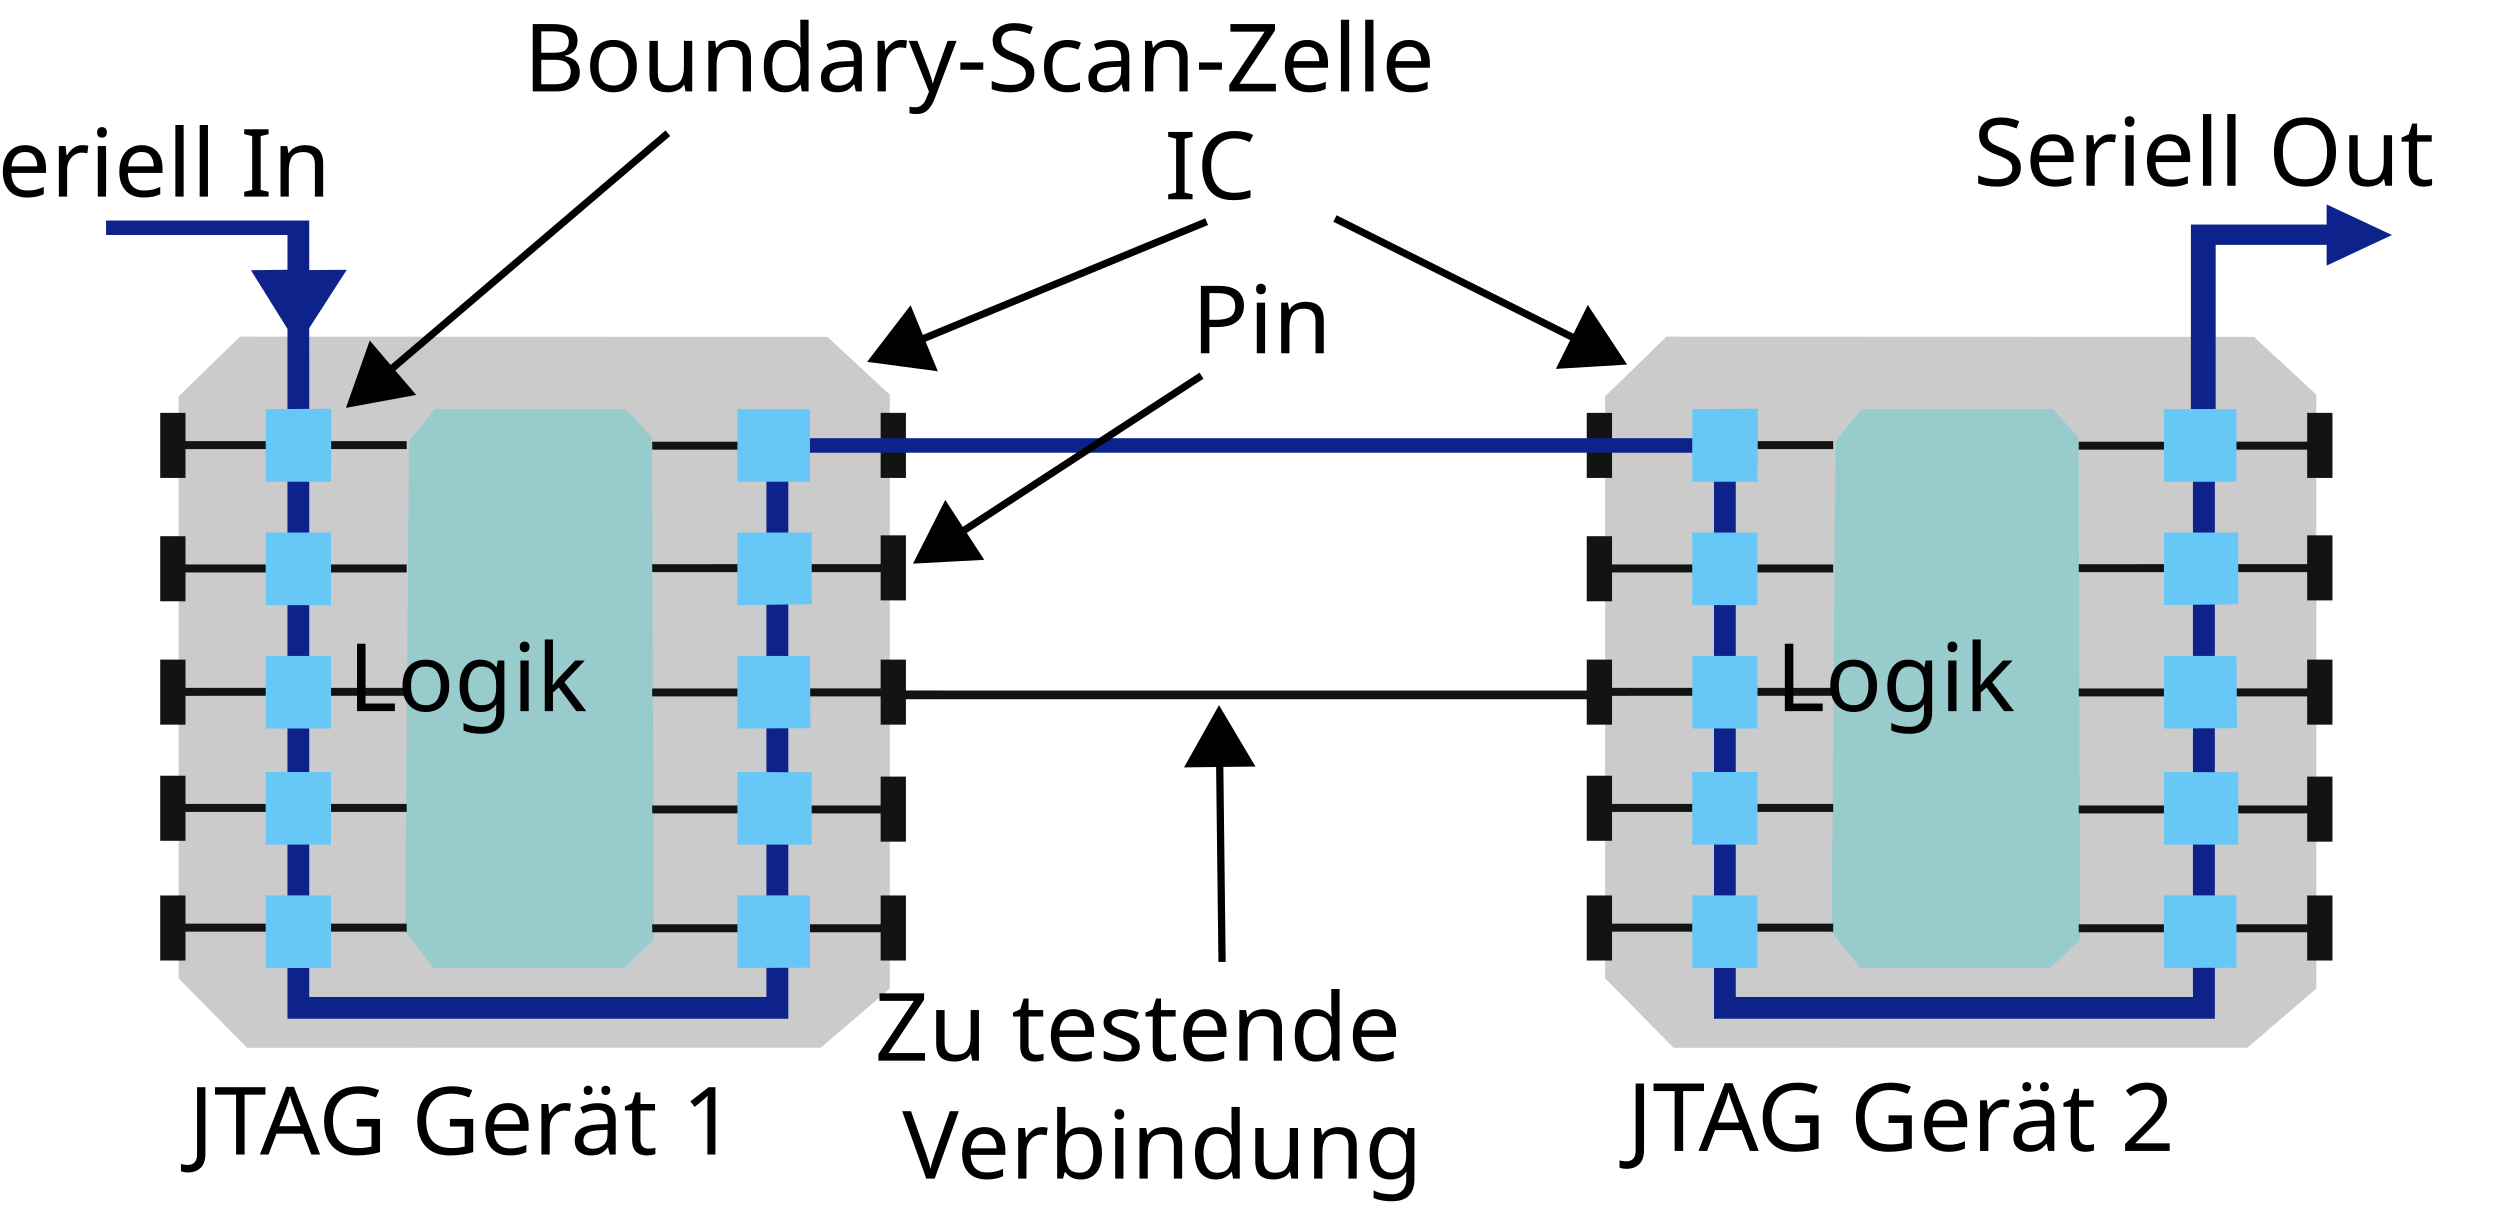
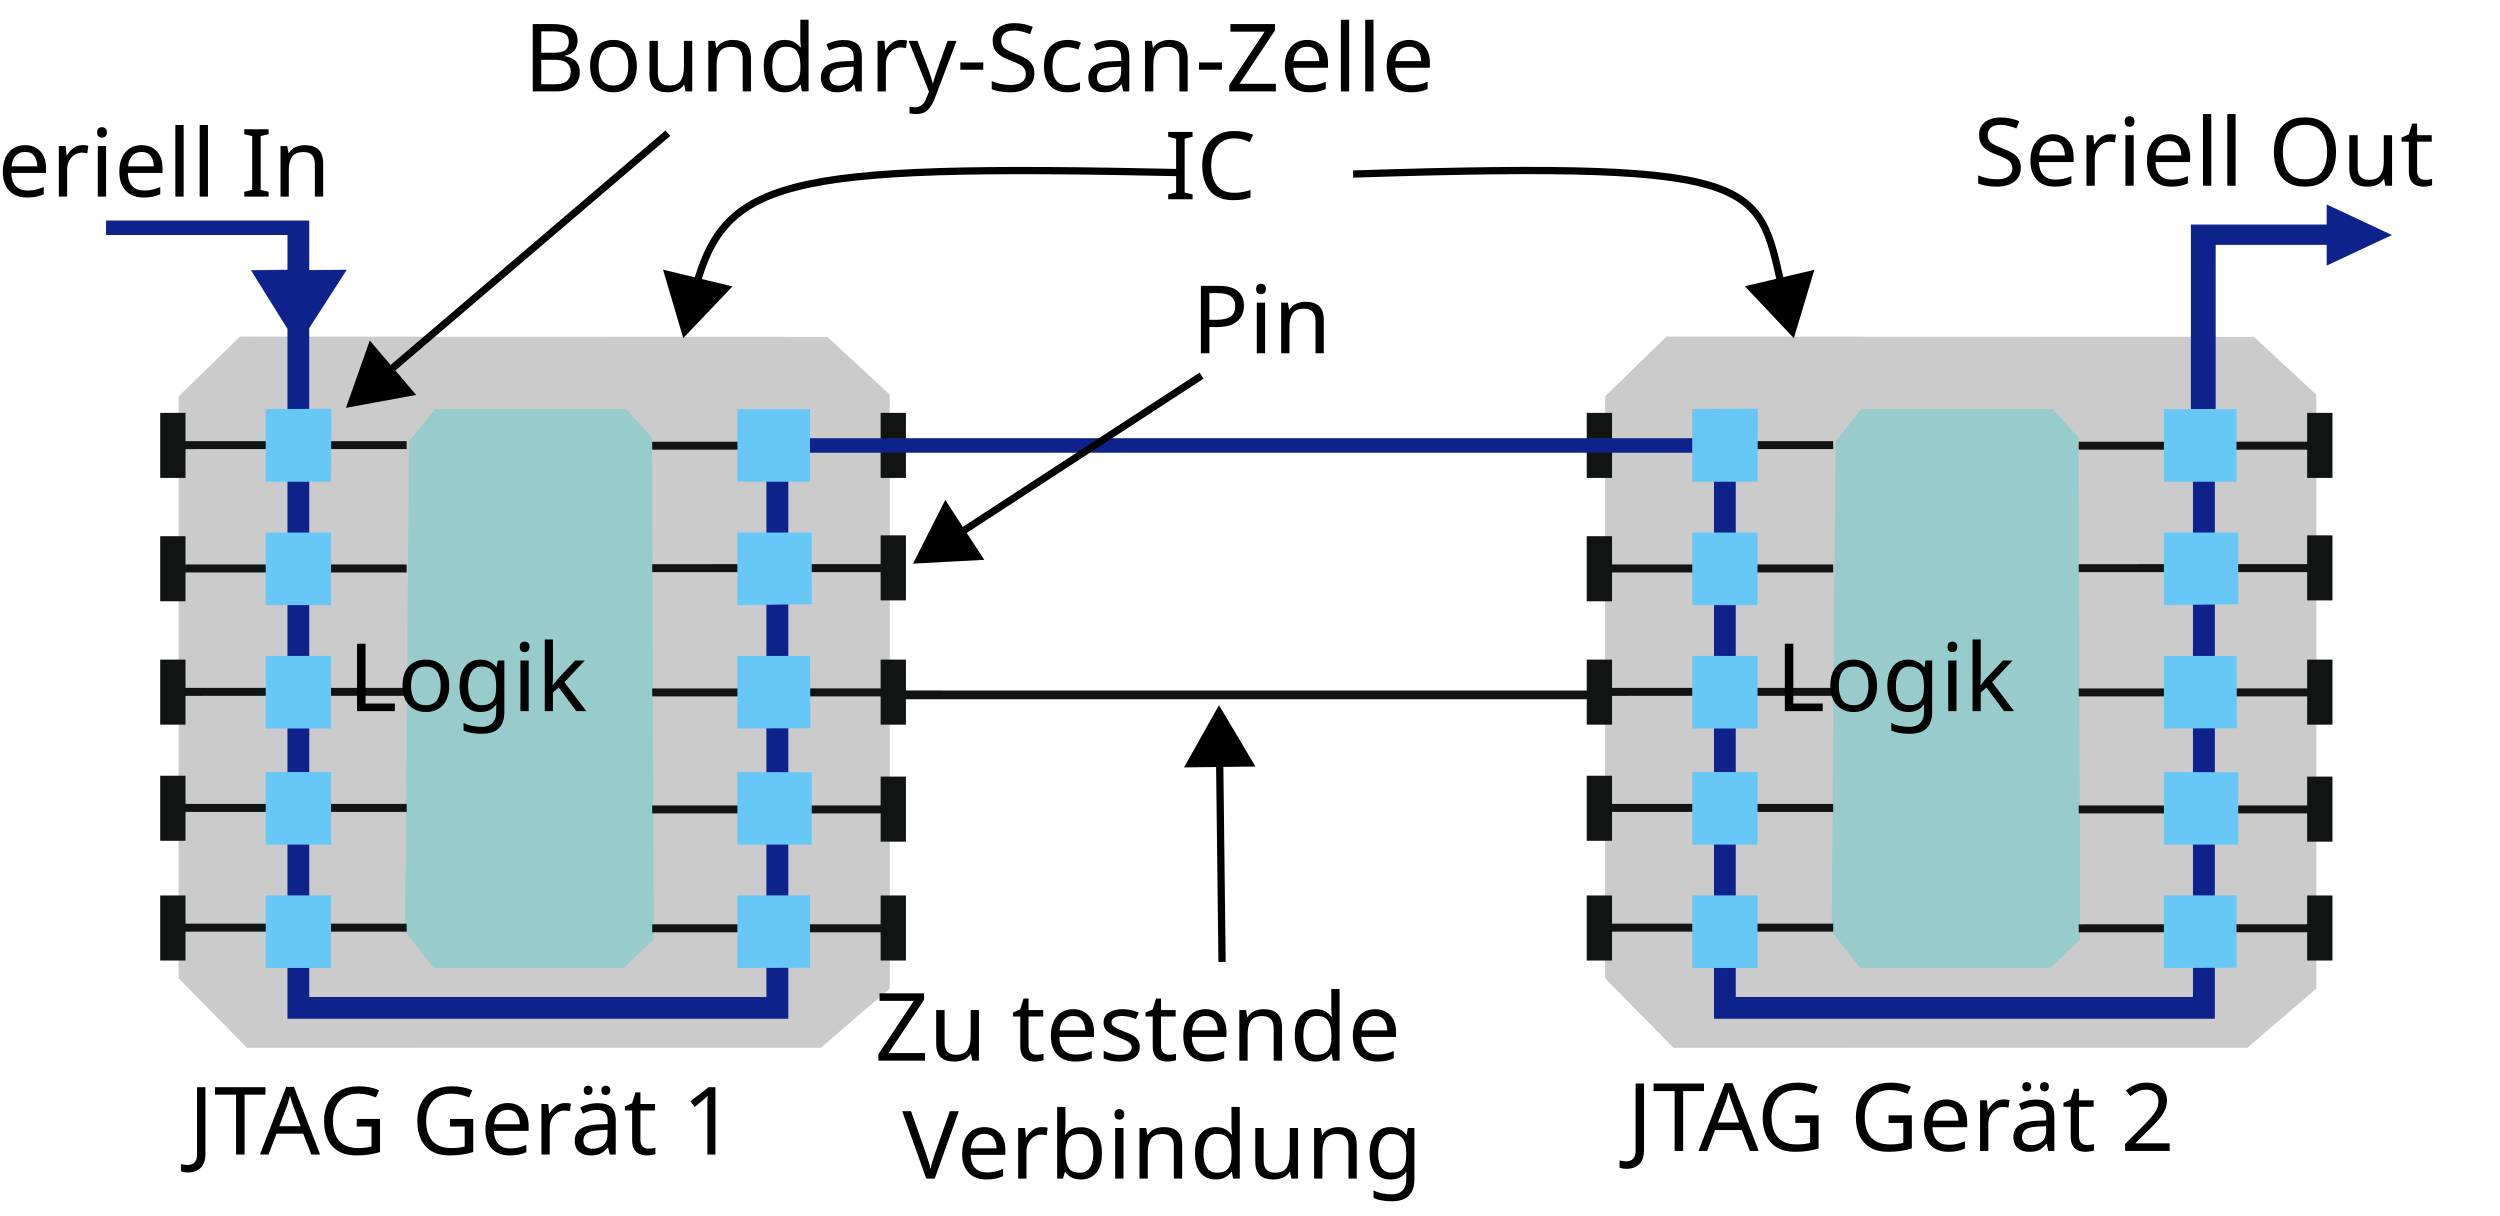
<svg xmlns="http://www.w3.org/2000/svg" width="344.5" height="167.5" id="svg2" version="1.1">
  <defs id="defs4">
    <marker orient="auto" refY="0" refX="0" id="TriangleOutL" style="overflow:visible">
      <path id="path4801" d="m 5.77,0 -8.65,5 0,-10 8.65,5 z" style="fill-rule:evenodd;stroke:#000000;stroke-width:1pt" transform="scale(0.8,0.8)" />
    </marker>
    <marker orient="auto" refY="0" refX="0" id="Arrow1Lend" style="overflow:visible">
      <path id="path4662" d="M 0,0 5,-5 -12.5,0 5,5 0,0 z" style="fill-rule:evenodd;stroke:#000000;stroke-width:1pt" transform="matrix(-0.8,0,0,-0.8,-10,0)" />
    </marker>
    <marker orient="auto" refY="0" refX="0" id="SquareS" style="overflow:visible">
      <path id="path4735" d="M -5,-5 -5,5 5,5 5,-5 -5,-5 z" style="fill-rule:evenodd;stroke:#000000;stroke-width:1pt" transform="scale(0.2,0.2)" />
    </marker>
    <marker orient="auto" refY="0" refX="0" id="Arrow1Sstart" style="overflow:visible">
      <path id="path4671" d="M 0,0 5,-5 -12.5,0 5,5 0,0 z" style="fill-rule:evenodd;stroke:#000000;stroke-width:1pt" transform="matrix(0.2,0,0,0.2,1.2,0)" />
    </marker>
    <marker orient="auto" refY="0" refX="0" id="Arrow1Lstart" style="overflow:visible">
      <path id="path4659" d="M 0,0 5,-5 -12.5,0 5,5 0,0 z" style="fill-rule:evenodd;stroke:#000000;stroke-width:1pt" transform="matrix(0.8,0,0,0.8,10,0)" />
    </marker>
    <marker orient="auto" refY="0" refX="0" id="TriangleInL" style="overflow:visible">
      <path id="path4792" d="m 5.77,0 -8.65,5 0,-10 8.65,5 z" style="fill-rule:evenodd;stroke:#000000;stroke-width:1pt" transform="scale(-0.8,-0.8)" />
    </marker>
    <marker orient="auto" refY="0" refX="0" id="TriangleInL-4" style="overflow:visible">
      <path id="path4792-4" d="m 5.77,0 -8.65,5 0,-10 8.65,5 z" style="fill-rule:evenodd;stroke:#000000;stroke-width:1pt" transform="scale(-0.8,-0.8)" />
    </marker>
    <marker orient="auto" refY="0" refX="0" id="TriangleOutL-1" style="overflow:visible">
      <path id="path4801-2" d="m 5.77,0 -8.65,5 0,-10 8.65,5 z" style="fill-rule:evenodd;stroke:#000000;stroke-width:1pt" transform="scale(0.8,0.8)" />
    </marker>
    <marker orient="auto" refY="0" refX="0" id="marker11659" style="overflow:visible">
      <path id="path11661" d="m 5.77,0 -8.65,5 0,-10 8.65,5 z" style="fill-rule:evenodd;stroke:#000000;stroke-width:1pt" transform="scale(0.8,0.8)" />
    </marker>
    <marker orient="auto" refY="0" refX="0" id="marker11663" style="overflow:visible">
      <path id="path11665" d="m 5.77,0 -8.65,5 0,-10 8.65,5 z" style="fill-rule:evenodd;stroke:#000000;stroke-width:1pt" transform="scale(0.8,0.8)" />
    </marker>
    <marker orient="auto" refY="0" refX="0" id="TriangleOutL-8" style="overflow:visible">
      <path id="path4801-0" d="m 5.77,0 -8.65,5 0,-10 8.65,5 z" style="fill-rule:evenodd;stroke:#000000;stroke-width:1pt" transform="scale(0.8,0.8)" />
    </marker>
  </defs>
  <g id="layer1" transform="translate(-179.851,-129.2667)">
    <g id="g3084" />
    <g id="g3199" transform="translate(244.1779,31.57617)">
      <path style="fill:#cbcbcb" d="m 58.285,233.921 -9.5,8.143 -39.538,0.006 -39.538,0.007 -4.712,-4.784 4.9e-4,-7e-5 -4.712,-4.784 0,-80.2 8.45,-8.231 80.952,0.03 8.596,7.963 z" id="path3219" />
      <path style="fill:#98cbcb" d="m 21.976,154.076 -26.38,0 -3.566,4.416 -0.532,67.584 3.933,5 26.197,0 4.126,-3.935 -0.226,-69.15 z" id="path4051" />
      <path style="fill:#cbcbcb" d="m 254.861,233.921 -9.5,8.143 -39.538,0.006 -39.538,0.007 -4.712,-4.784 4.9e-4,-7e-5 -4.712,-4.784 0,-80.2 8.45,-8.231 80.952,0.03 8.596,7.963 z" id="path3219-9" />
      <path style="fill:#98cbcb" d="m 218.551,154.076 -26.38,0 -3.566,4.416 -0.532,67.584 3.933,5 26.197,0 4.126,-3.935 -0.226,-69.15 z" id="path4051-6" />
    </g>
  </g>
  <g id="layer2" style="display:inline" transform="translate(-179.851,-129.2667)">
    <g transform="translate(-470,-75.5)" id="g4260">
      <path id="path4105" d="m -42.25,225.576 0,-4.494 1.036,0 2.45,0 0,2.444 0,1.45 30.473,-0.002 0.008,1.097 -30.481,0.005 0,1.5 0,2.472 -2.45,0 -1.036,0 z" style="fill:#121313" transform="translate(714.1779,107.0762)" />
      <path id="path4105-5" d="m 60.51,225.554 0,4.494 -1.036,0 -2.45,0 0,-2.444 0,-1.45 -31.473,0.002 -0.008,-1.097 31.481,-0.005 0,-1.5 0,-2.472 2.45,0 1.036,0 z" style="fill:#121313" transform="translate(714.1779,107.0762)" />
      <path id="path4105-5-6" d="m 60.51,209.179 0,4.494 -1.036,0 -2.45,0 0,-2.444 0,-1.45 -31.473,0.002 -0.008,-1.097 31.481,-0.005 0,-1.5 0,-2.472 2.45,0 1.036,0 z" style="fill:#121313" transform="translate(714.1779,107.0762)" />
      <path id="path4105-5-9" d="m 60.51,193.054 0,4.494 -1.036,0 -2.45,0 0,-2.444 0,-1.45 -31.473,0.002 -0.008,-1.097 31.481,-0.005 0,-1.5 0,-2.472 2.45,0 1.036,0 z" style="fill:#121313" transform="translate(714.1779,107.0762)" />
      <path id="path4105-5-2" d="m 60.51,175.929 0,4.494 -1.036,0 -2.45,0 0,-2.444 0,-1.45 -31.473,0.002 -0.008,-1.097 31.481,-0.005 0,-1.5 0,-2.472 2.45,0 1.036,0 z" style="fill:#121313" transform="translate(714.1779,107.0762)" />
      <path id="path4105-0" d="m 671.928,316.153 0,-4.494 1.036,0 2.45,0 0,2.444 0,1.45 30.473,-0.002 0.008,1.097 -30.481,0.005 0,1.5 0,2.472 -2.45,0 -1.036,0 z" style="fill:#121313" />
      <path id="path4105-8" d="m 671.928,300.153 0,-4.494 1.036,0 2.45,0 0,2.444 0,1.45 30.473,-0.002 0.008,1.097 -30.481,0.005 0,1.5 0,2.472 -2.45,0 -1.036,0 z" style="fill:#121313" />
      <path id="path4105-9" d="m 671.928,283.153 0,-4.494 1.036,0 2.45,0 0,2.444 0,1.45 30.473,-0.002 0.008,1.097 -30.481,0.005 0,1.5 0,2.472 -2.45,0 -1.036,0 z" style="fill:#121313" />
      <path id="path4105-89" d="m 671.928,266.153 0,-4.494 1.036,0 2.45,0 0,2.444 0,1.45 30.473,-0.002 0.008,1.097 -30.481,0.005 0,1.5 0,2.472 -2.45,0 -1.036,0 z" style="fill:#121313" />
      <path id="path4105-5-21" d="m 60.51,159.054 0,4.494 -1.036,0 -2.45,0 0,-2.444 0,-1.45 -31.473,0.002 -0.008,-1.097 31.481,-0.005 0,-1.5 0,-2.472 2.45,0 1.036,0 z" style="fill:#121313" transform="translate(714.1779,107.0762)" />
    </g>
    <path style="fill:#121313;fill-opacity:1;stroke:none" d="m 400.148,224.425 0,1.203 -97.022,0.002 6.8e-4,-1.213 z" id="rect4614" />
    <g style="display:inline" transform="translate(-273.4243,-75.49999)" id="g4260-0">
      <path id="path4105-7" d="m -42.25,225.576 0,-4.494 1.036,0 2.45,0 0,2.444 0,1.45 30.473,-0.002 0.008,1.097 -30.481,0.005 0,1.5 0,2.472 -2.45,0 -1.036,0 z" style="fill:#121313" transform="translate(714.1779,107.0762)" />
      <path id="path4105-5-60" d="m 60.51,225.554 0,4.494 -1.036,0 -2.45,0 0,-2.444 0,-1.45 -31.473,0.002 -0.008,-1.097 31.481,-0.005 0,-1.5 0,-2.472 2.45,0 1.036,0 z" style="fill:#121313" transform="translate(714.1779,107.0762)" />
      <path id="path4105-5-6-9" d="m 60.51,209.179 0,4.494 -1.036,0 -2.45,0 0,-2.444 0,-1.45 -31.473,0.002 -0.008,-1.097 31.481,-0.005 0,-1.5 0,-2.472 2.45,0 1.036,0 z" style="fill:#121313" transform="translate(714.1779,107.0762)" />
      <path id="path4105-5-9-4" d="m 60.51,193.054 0,4.494 -1.036,0 -2.45,0 0,-2.444 0,-1.45 -31.473,0.002 -0.008,-1.097 31.481,-0.005 0,-1.5 0,-2.472 2.45,0 1.036,0 z" style="fill:#121313" transform="translate(714.1779,107.0762)" />
      <path id="path4105-5-2-4" d="m 60.51,175.929 0,4.494 -1.036,0 -2.45,0 0,-2.444 0,-1.45 -31.473,0.002 -0.008,-1.097 31.481,-0.005 0,-1.5 0,-2.472 2.45,0 1.036,0 z" style="fill:#121313" transform="translate(714.1779,107.0762)" />
      <path id="path4105-5-21-9" d="m 60.51,159.054 0,4.494 -1.036,0 -2.45,0 0,-2.444 0,-1.45 -31.473,0.002 -0.008,-1.097 31.481,-0.005 0,-1.5 0,-2.472 2.45,0 1.036,0 z" style="fill:#121313" transform="translate(714.1779,107.0762)" />
      <path id="path4105-0-0" d="m 671.928,316.153 0,-4.494 1.036,0 2.45,0 0,2.444 0,1.45 30.473,-0.002 0.008,1.097 -30.481,0.005 0,1.5 0,2.472 -2.45,0 -1.036,0 z" style="fill:#121313" />
      <path id="path4105-8-7" d="m 671.928,300.153 0,-4.494 1.036,0 2.45,0 0,2.444 0,1.45 30.473,-0.002 0.008,1.097 -30.481,0.005 0,1.5 0,2.472 -2.45,0 -1.036,0 z" style="fill:#121313" />
      <path id="path4105-9-1" d="m 671.928,283.153 0,-4.494 1.036,0 2.45,0 0,2.444 0,1.45 30.473,-0.002 0.008,1.097 -30.481,0.005 0,1.5 0,2.472 -2.45,0 -1.036,0 z" style="fill:#121313" />
      <path id="path4105-89-2" d="m 671.928,266.153 0,-4.494 1.036,0 2.45,0 0,2.444 0,1.45 30.473,-0.002 0.008,1.097 -30.481,0.005 0,1.5 0,2.472 -2.45,0 -1.036,0 z" style="fill:#121313" />
    </g>
  </g>
  <g id="layer5" style="display:inline" transform="translate(4.5,3.521516)">
    <path style="fill:#0e228b" d="m 35.113,55.461 0,-13.661 -5.034,-8.084 5.034,-0.066 0,-2.393 0,-2.393 -12.5,0 -12.5,0 0,-1 0,-1 14,0 14,0 0,3.417 0,3.417 5.174,-0.043 -5.179,8.04 0.005,13.693 z" id="path4445" />
    <path style="fill:#0e228b" d="m 38.113,58.975 0,72.889 0,2 31.5,0 31.5,0 0,-76.5 3.016,0 0,76 0,3.5 -35.016,0 -34,0 0,-3.5 0,-74.389 z" id="path4443" />
    <path style="fill:#0e228b" d="m 229.618,58.864 -123.568,0 0,-2 123.823,0 z" id="path4403" />
    <path style="fill:#0e228b" d="m 234.688,58.975 0,72.889 0,2 31.5,0 31.5,0 0,-76.5 3.016,0 0,76 0,3.5 -35.016,0 -34,0 0,-3.5 0,-74.389 z" id="path4443-4" />
    <path style="fill:#0e228b" d="m 297.405,40.364 0,-12.942 9.707,0 9,0 0,-1.165 0,-1.607 9,4.214 -9,4.214 0,-1.607 0,-1.253 -8,0 -7.293,0 0,11.146 0,11.5 -3.414,0 z" id="path3211" />
  </g>
  <g id="layer4" style="display:inline" transform="translate(-179.851,-129.2667)">
    <g transform="translate(244.1779,31.57617)" id="g4321">
      <path id="path4175" d="m -27.714,181.076 0,-10 9,-1e-5 10e-5,10 z" style="fill:#67c7f6" />
      <path id="path4173" d="m -27.714,164.076 0,-10 9.045,-0.067 -0.045,10.066 z" style="fill:#67c7f6" />
      <path id="path4171" d="m -27.714,198.076 -10e-5,-10 9,-1e-5 0,10 z" style="fill:#67c7f6" />
      <path id="path4167" d="m 37.286,164.076 0,-10 10,0 -1.03e-4,10 z" style="fill:#67c7f6" />
      <path id="path4165" d="m 37.286,181.076 0,-10 10.233,1e-5 0.017,9.875 z" style="fill:#67c7f6" />
      <path id="path4163" d="m 37.286,198.076 0,-10 10,1e-5 0.069,9.964 z" style="fill:#67c7f6" />
      <path id="path4161" d="m 37.286,214.076 0,-10 10.251,0.032 -0.017,9.968 z" style="fill:#67c7f6" />
      <path id="path4159" d="m 47.286,221.076 0,9.968 -10.001,0.032 0,-10 z" style="fill:#67c7f6" />
      <path id="path4157" d="m -27.714,231.076 0,-10 9,-1e-5 0,10 z" style="fill:#67c7f6" />
      <path id="path4155" d="m -18.714,214.076 0,-10 -9,1e-5 0,10 z" style="fill:#67c7f6" />
    </g>
    <g style="display:inline" transform="translate(440.7535,31.57617)" id="g4321-3">
      <path id="path4175-4" d="m -27.714,181.076 0,-10 9,-1e-5 10e-5,10 z" style="fill:#67c7f6" />
      <path id="path4173-7" d="m -27.714,164.076 0,-10 9.045,-0.067 -0.045,10.066 z" style="fill:#67c7f6" />
      <path id="path4171-3" d="m -27.714,198.076 -10e-5,-10 9,-1e-5 0,10 z" style="fill:#67c7f6" />
      <path id="path4167-5" d="m 37.286,164.076 0,-10 10,0 -1.03e-4,10 z" style="fill:#67c7f6" />
      <path id="path4165-7" d="m 37.286,181.076 0,-10 10.233,1e-5 0.017,9.875 z" style="fill:#67c7f6" />
      <path id="path4163-1" d="m 37.286,198.076 0,-10 10,1e-5 0.069,9.964 z" style="fill:#67c7f6" />
      <path id="path4161-5" d="m 37.286,214.076 0,-10 10.251,0.032 -0.017,9.968 z" style="fill:#67c7f6" />
      <path id="path4159-8" d="m 47.286,221.076 0,9.968 -10.001,0.032 0,-10 z" style="fill:#67c7f6" />
      <path id="path4157-1" d="m -27.714,231.076 0,-10 9,-1e-5 0,10 z" style="fill:#67c7f6" />
      <path id="path4155-0" d="m -18.714,214.076 0,-10 -9,1e-5 0,10 z" style="fill:#67c7f6" />
    </g>
  </g>
  <g id="layer6" style="display:inline" transform="translate(4.5,3.521516)">
    <path style="fill:none;stroke:#000000;stroke-width:1;stroke-linecap:butt;stroke-linejoin:miter;stroke-miterlimit:2;stroke-opacity:1;stroke-dasharray:none;marker-start:url(#TriangleInL);marker-mid:none" d="m 47.492,48.993 40.04,-34.162" id="path4653" />
-     <path style="fill:none;stroke:#000000;stroke-width:1px;stroke-linecap:butt;stroke-linejoin:miter;stroke-opacity:1;marker-start:none;marker-end:url(#TriangleOutL)" d="M 161.778,27.022 120.235,44.176" id="path8449" />
+     <path style="fill:none;stroke:#000000;stroke-width:1px;stroke-linecap:butt;stroke-linejoin:miter;stroke-opacity:1;marker-start:none;marker-end:url(#TriangleOutL)" d="M 158.528,20.272 C 102.43,19.073 94.985,20.991 90.985,37.551" id="path8449" />
    <path style="fill:none;stroke:#000000;stroke-width:1px;stroke-linecap:butt;stroke-linejoin:miter;stroke-opacity:1;marker-end:url(#TriangleOutL)" d="M 161.071,48.242 126.069,71.046" id="path8451" />
    <path style="fill:none;stroke:#000000;stroke-width:1px;stroke-linecap:butt;stroke-linejoin:miter;stroke-opacity:1;marker-end:url(#TriangleOutL)" d="M 163.899,129.029 163.546,99.33" id="path8453" />
    <text xml:space="preserve" style="font-size:13px;font-style:normal;font-variant:normal;font-weight:normal;font-stretch:normal;text-align:center;line-height:125%;letter-spacing:0px;word-spacing:0px;text-anchor:middle;fill:#000000;fill-opacity:1;stroke:none;display:inline;font-family:Linux Libertine O;-inkscape-font-specification:Linux Libertine O" x="164.117" y="142.634" id="text4617">
      <tspan id="tspan4619" x="164.117" y="142.634">Zu testende</tspan>
      <tspan x="164.117" y="158.884" id="tspan4621">Verbindung</tspan>
    </text>
    <text xml:space="preserve" style="font-size:13px;font-style:normal;font-variant:normal;font-weight:normal;font-stretch:normal;text-align:center;line-height:125%;letter-spacing:0px;word-spacing:0px;text-anchor:middle;fill:#000000;fill-opacity:1;stroke:none;display:inline;font-family:Linux Libertine O;-inkscape-font-specification:Linux Libertine O" x="67.63" y="155.574" id="text4623">
      <tspan id="tspan4625" x="67.63" y="155.574">JTAG Gerät 1</tspan>
    </text>
    <text xml:space="preserve" style="font-size:13px;font-style:normal;font-variant:normal;font-weight:normal;font-stretch:normal;text-align:center;line-height:125%;letter-spacing:0px;word-spacing:0px;text-anchor:middle;fill:#000000;fill-opacity:1;stroke:none;display:inline;font-family:Linux Libertine O;-inkscape-font-specification:Linux Libertine O" x="265.871" y="155.074" id="text4627">
      <tspan id="tspan4629" x="265.871" y="155.074">JTAG Gerät 2</tspan>
    </text>
    <text xml:space="preserve" style="font-size:13px;font-style:normal;font-variant:normal;font-weight:normal;font-stretch:normal;text-align:center;line-height:125%;letter-spacing:0px;word-spacing:0px;text-anchor:middle;fill:#000000;fill-opacity:1;stroke:none;display:inline;font-family:Linux Libertine O;-inkscape-font-specification:Linux Libertine O" x="23.008" y="23.574" id="text4631">
      <tspan id="tspan4633" x="23.008" y="23.574">Seriell In</tspan>
    </text>
    <text xml:space="preserve" style="font-size:13px;font-style:normal;font-variant:normal;font-weight:normal;font-stretch:normal;text-align:center;line-height:125%;letter-spacing:0px;word-spacing:0px;text-anchor:middle;fill:#000000;fill-opacity:1;stroke:none;display:inline;font-family:Linux Libertine O;-inkscape-font-specification:Linux Libertine O" x="307.633" y="22.074" id="text4635">
      <tspan id="tspan4637" x="307.633" y="22.074">Seriell Out</tspan>
    </text>
    <text xml:space="preserve" style="font-size:13px;font-style:normal;font-variant:normal;font-weight:normal;font-stretch:normal;text-align:center;line-height:125%;letter-spacing:0px;word-spacing:0px;text-anchor:middle;fill:#000000;fill-opacity:1;stroke:none;display:inline;font-family:Linux Libertine O;-inkscape-font-specification:Linux Libertine O" x="170.721" y="23.935" id="text4639">
      <tspan id="tspan4641" x="170.721" y="23.935">IC</tspan>
    </text>
    <text xml:space="preserve" style="font-size:13px;font-style:normal;font-variant:normal;font-weight:normal;font-stretch:normal;line-height:125%;letter-spacing:0px;word-spacing:0px;fill:#000000;fill-opacity:1;stroke:none;display:inline;font-family:Linux Libertine O;-inkscape-font-specification:Linux Libertine O" x="159.714" y="45.155" id="text4643">
      <tspan id="tspan4645" x="159.714" y="45.155">Pin</tspan>
    </text>
    <text xml:space="preserve" style="font-size:13px;font-style:normal;font-variant:normal;font-weight:normal;font-stretch:normal;line-height:125%;letter-spacing:0px;word-spacing:0px;fill:#000000;fill-opacity:1;stroke:none;display:inline;font-family:Linux Libertine O;-inkscape-font-specification:Linux Libertine O" x="67.649" y="9.074" id="text4647">
      <tspan id="tspan4649" x="67.649" y="9.074">Boundary-Scan-Zelle</tspan>
    </text>
    <text xml:space="preserve" style="font-size:13px;font-style:normal;font-variant:normal;font-weight:normal;font-stretch:normal;text-align:center;line-height:125%;letter-spacing:0px;word-spacing:0px;text-anchor:middle;fill:#000000;fill-opacity:1;stroke:none;display:inline;font-family:Linux Libertine O;-inkscape-font-specification:Linux Libertine O" x="68.366" y="94.469" id="text10181">
      <tspan id="tspan10183" x="68.366" y="94.469">Logik</tspan>
    </text>
    <text xml:space="preserve" style="font-size:13px;font-style:normal;font-variant:normal;font-weight:normal;font-stretch:normal;text-align:center;line-height:125%;letter-spacing:0px;word-spacing:0px;text-anchor:middle;fill:#000000;fill-opacity:1;stroke:none;display:inline;font-family:Linux Libertine O;-inkscape-font-specification:Linux Libertine O" x="265.119" y="94.469" id="text10185">
      <tspan id="tspan10187" x="265.119" y="94.469">Logik</tspan>
    </text>
-     <path style="fill:none;stroke:#000000;stroke-width:1px;stroke-linecap:butt;stroke-linejoin:miter;stroke-opacity:1;marker-start:none;marker-end:url(#TriangleOutL);display:inline" d="M 179.455,26.587 214.634,44.176" id="path8449-1" />
+     <path style="fill:none;stroke:#000000;stroke-width:1px;stroke-linecap:butt;stroke-linejoin:miter;stroke-opacity:1;marker-start:none;marker-end:url(#TriangleOutL);display:inline" d="m 181.955,20.462 c 58.441,-1.904 55.708,1.354 59.429,17.089" id="path8449-1" />
    <rect style="fill:#aaaaf0;fill-opacity:0;stroke:none" id="rect7134" width="344.5" height="167.5" x="-4.5" y="-3.522" />
  </g>
</svg>
